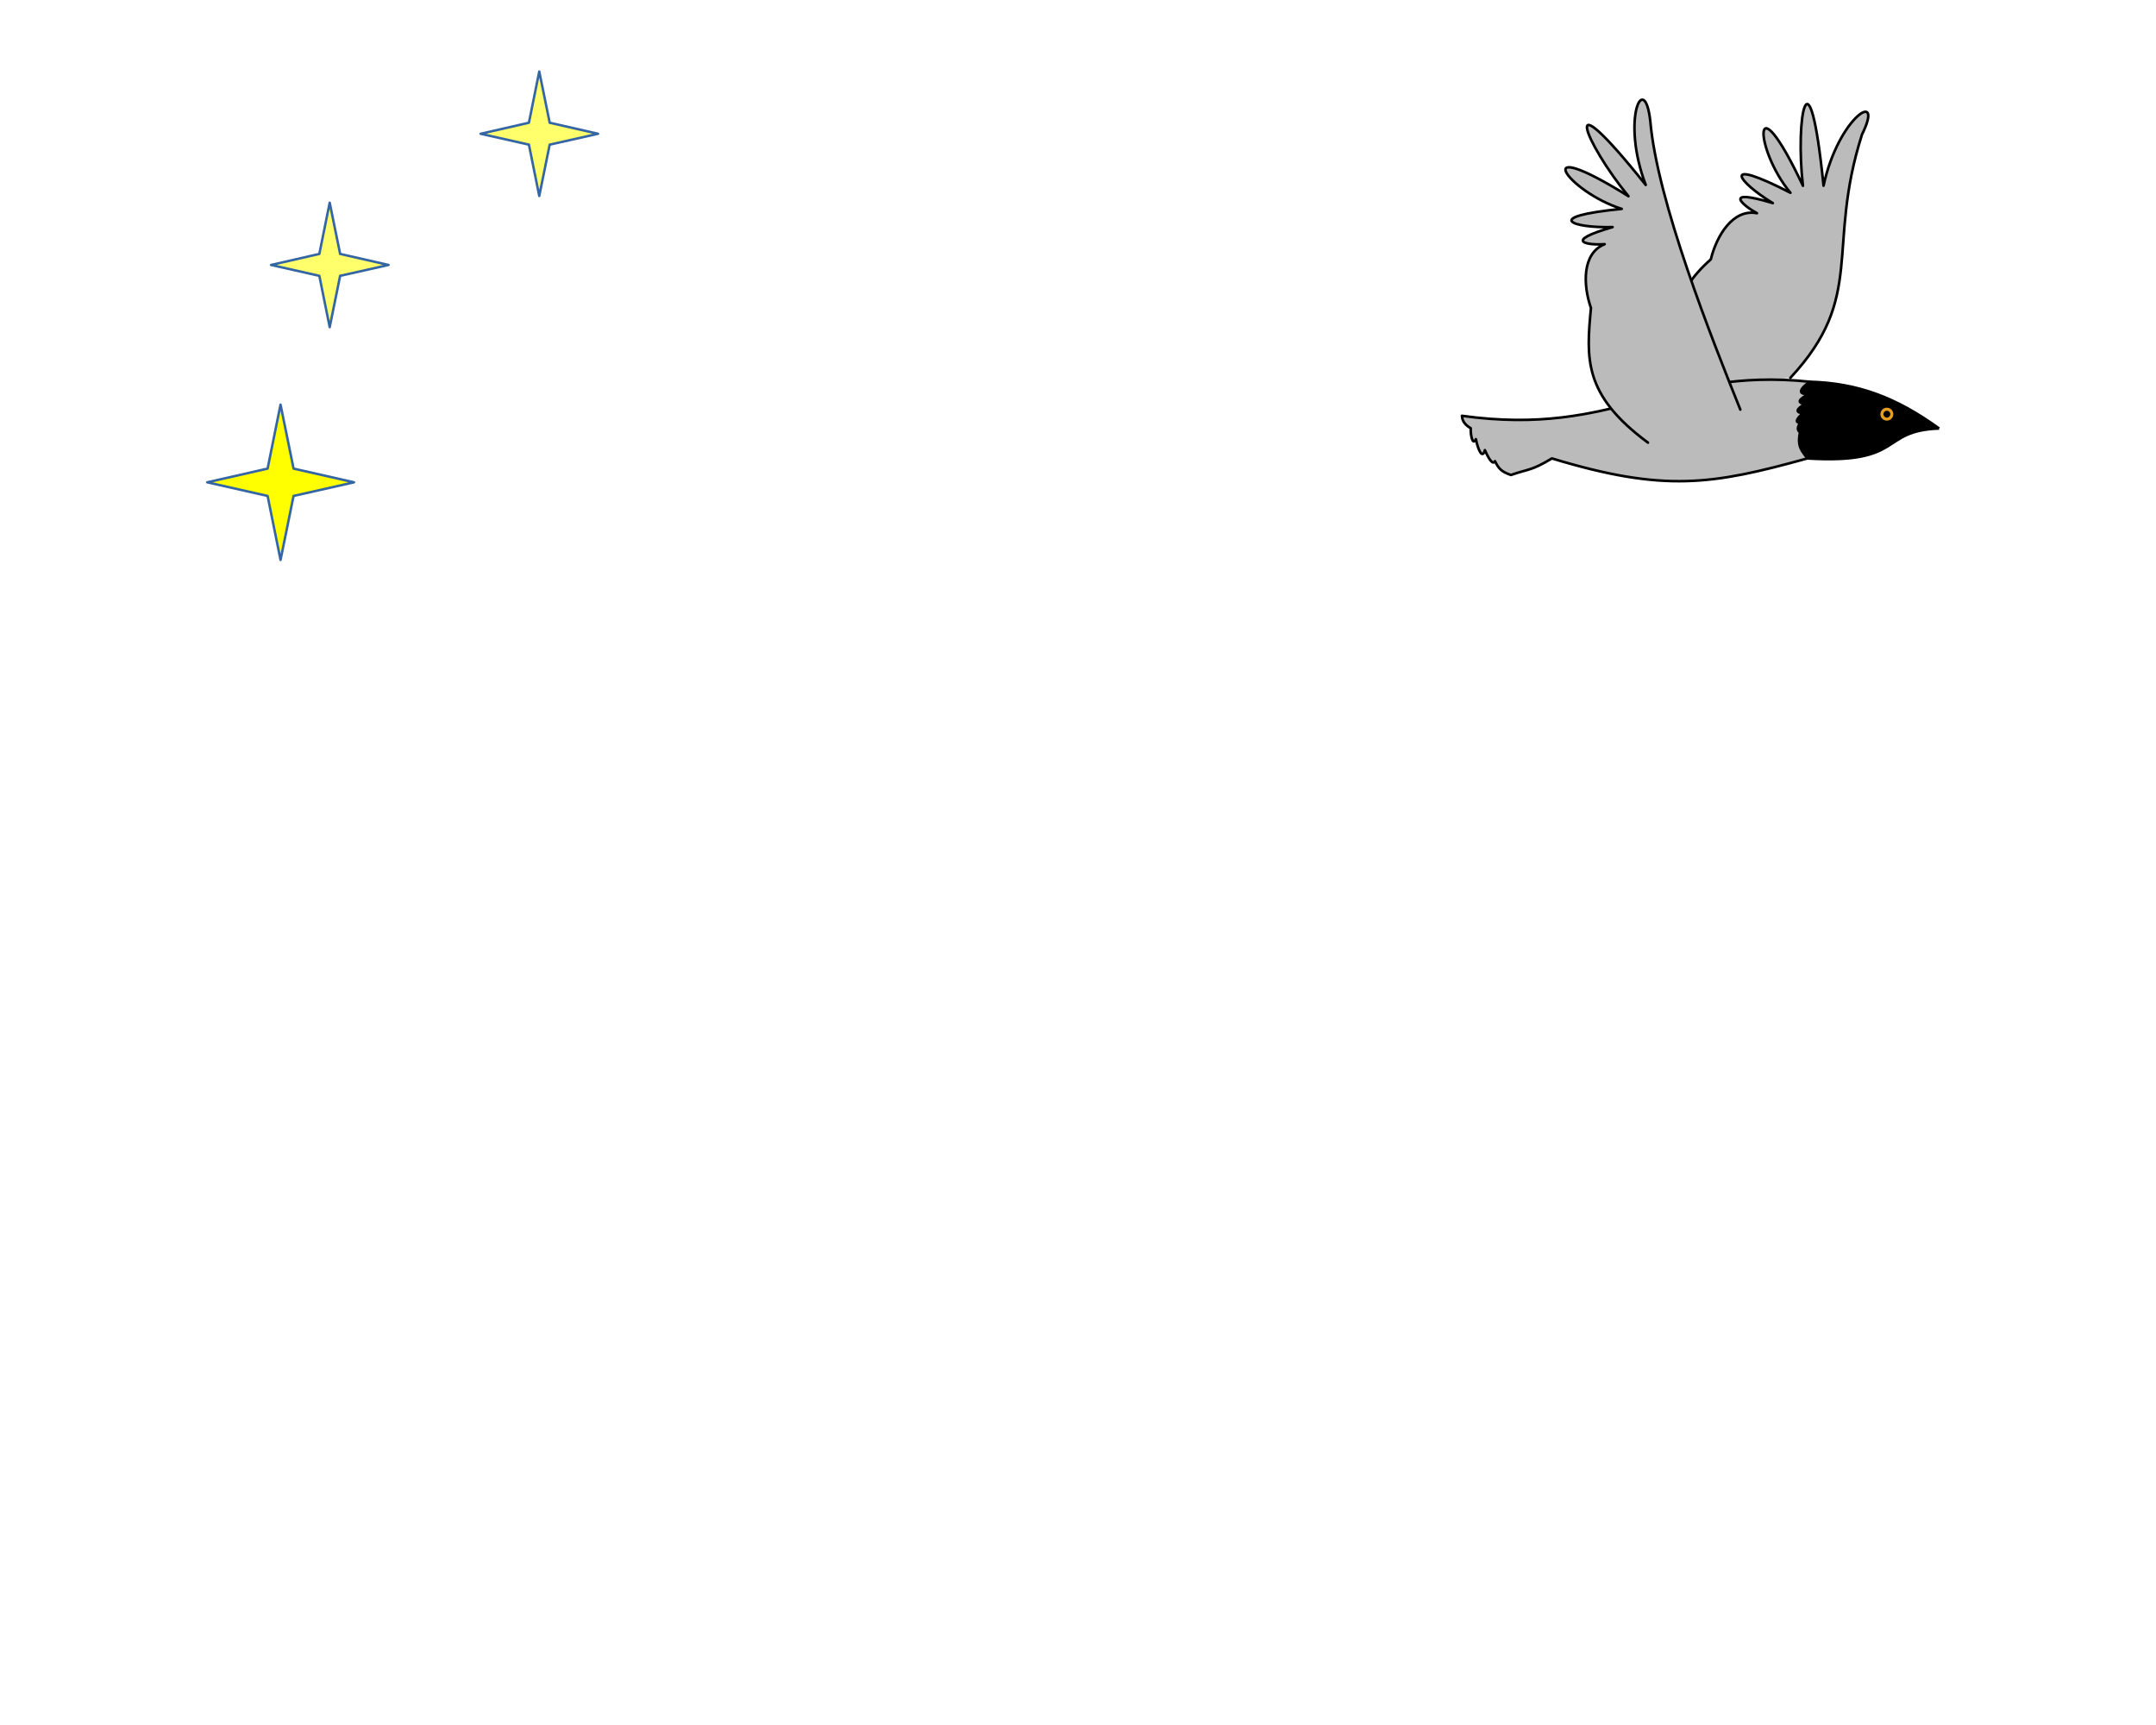
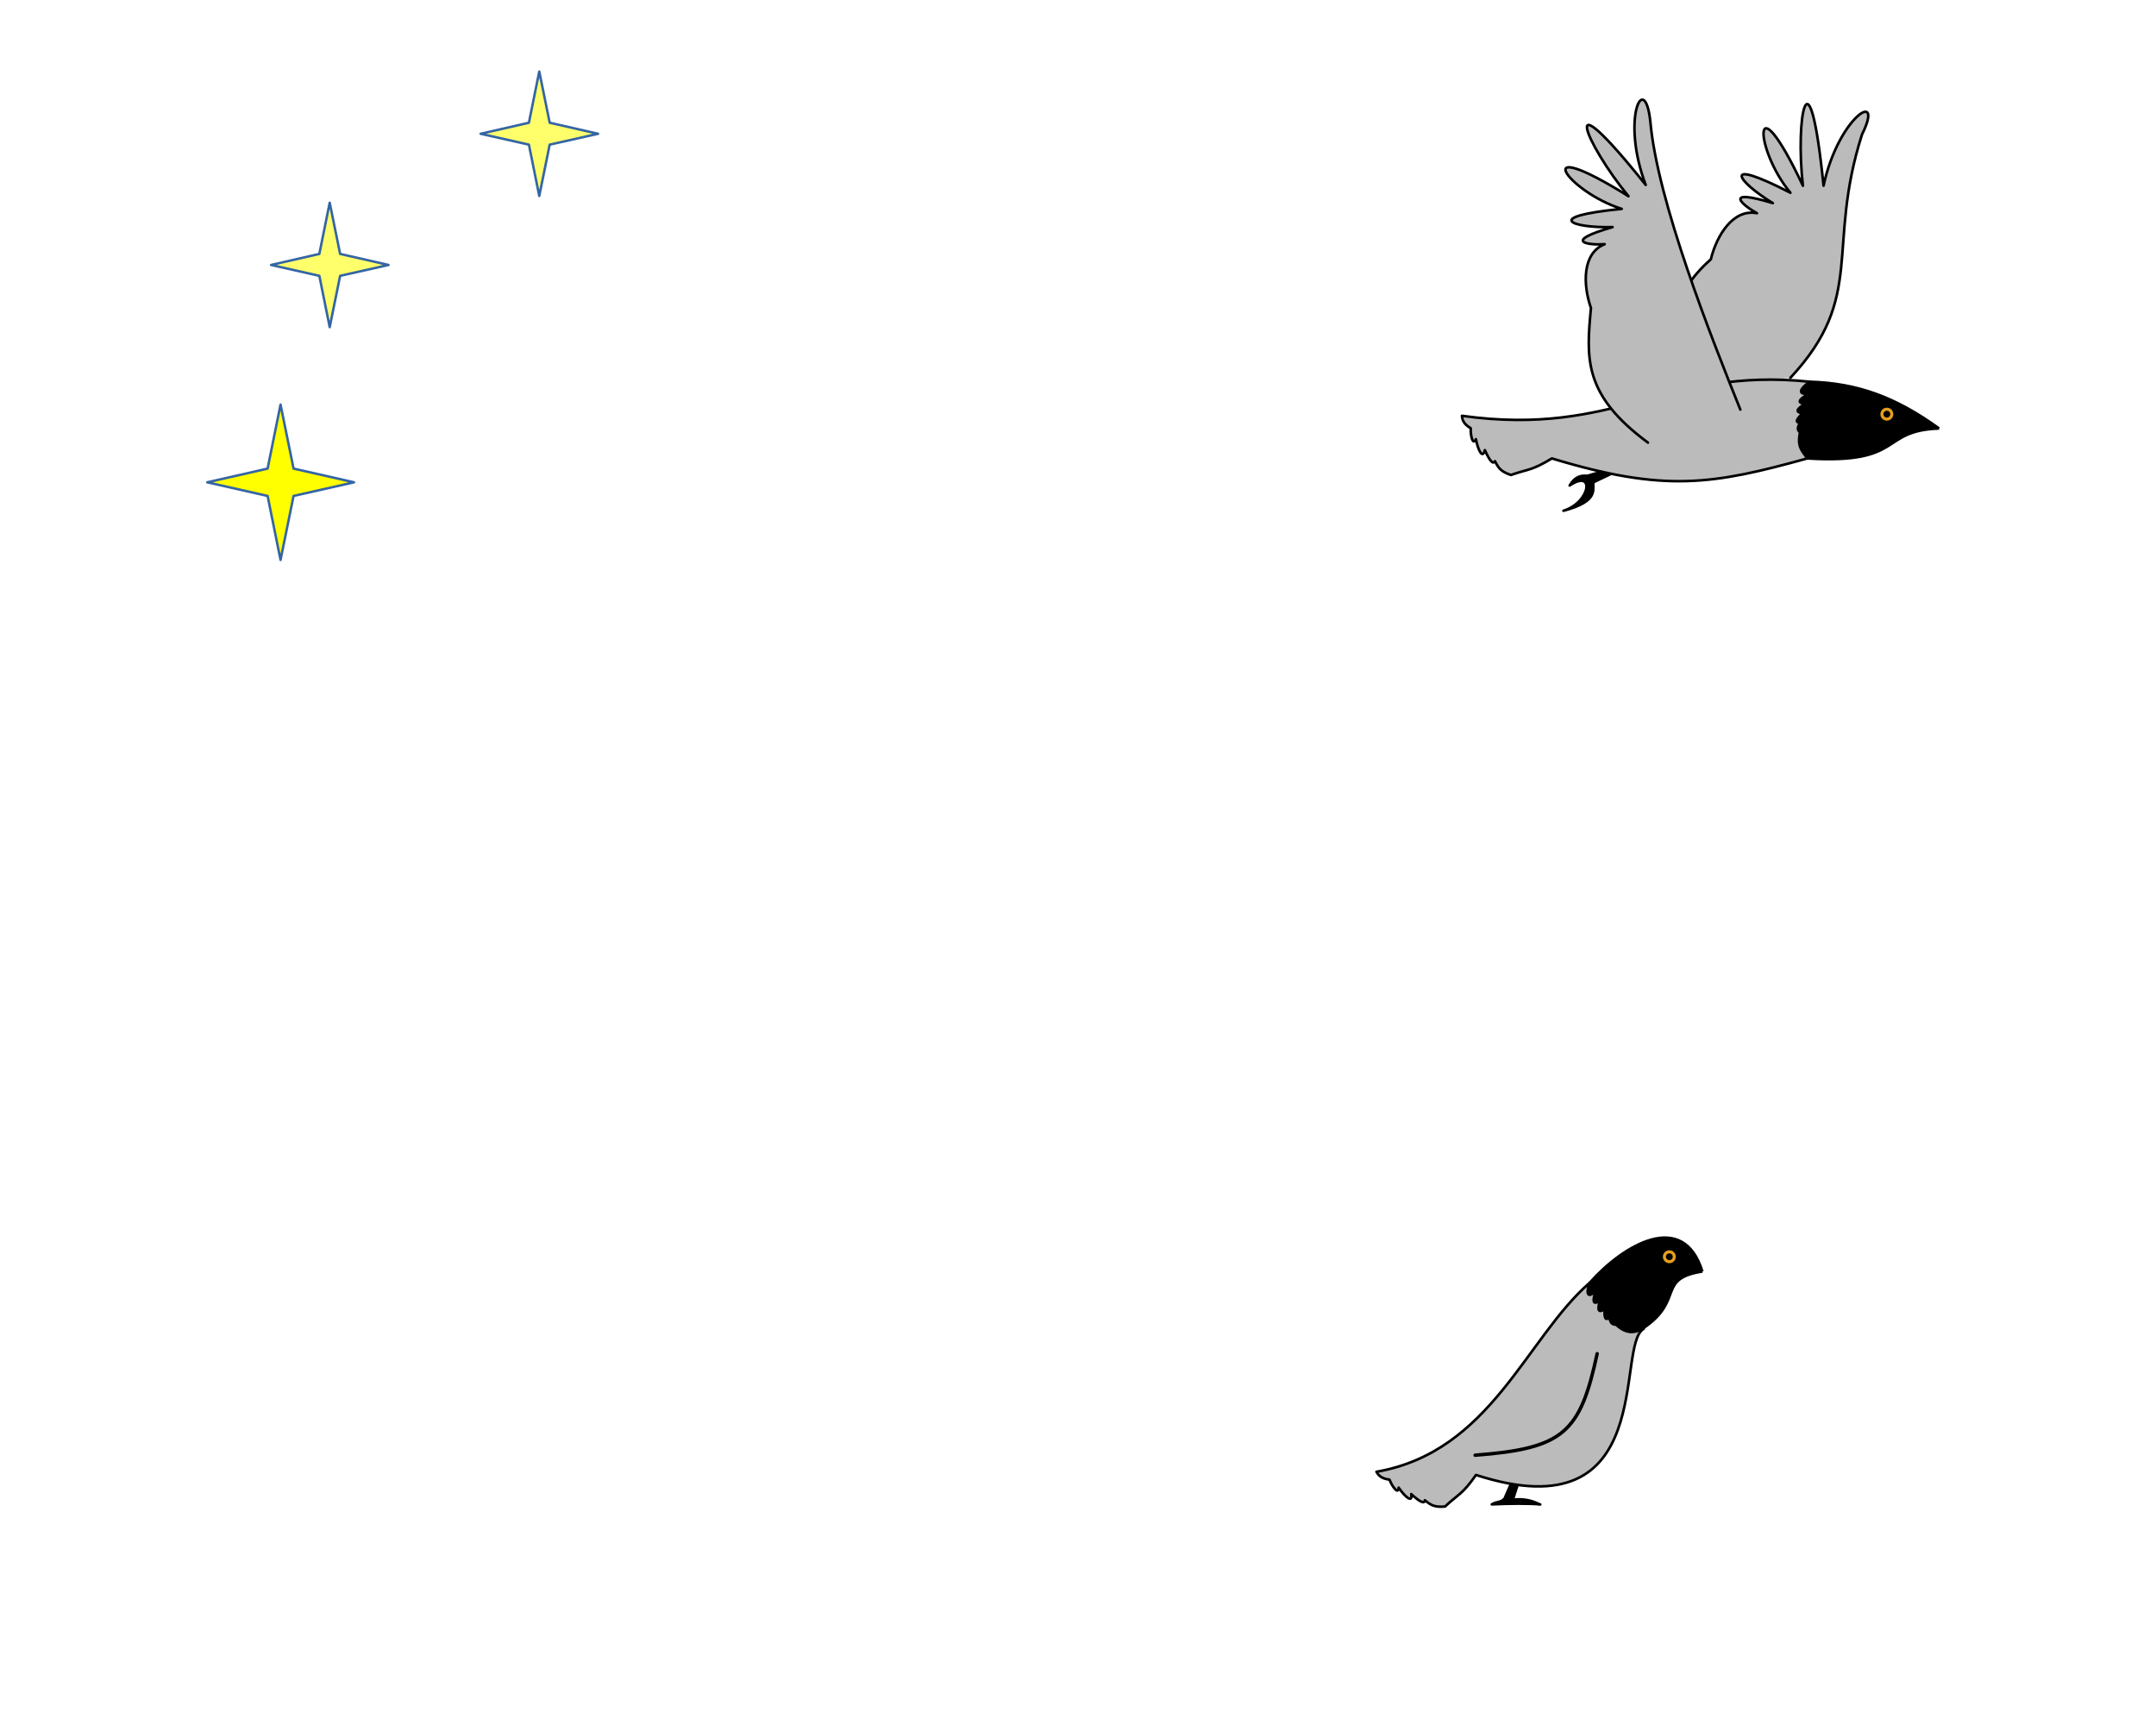
<svg xmlns="http://www.w3.org/2000/svg" version="1.2" width="250mm" height="200mm" viewBox="0 0 25000 20000" preserveAspectRatio="xMidYMid" fill-rule="evenodd" stroke-width="28.222" stroke-linejoin="round" xml:space="preserve">
  <style>
    path.line {
	fill:none;
	stroke:rgb(0,0,0);
	stroke-width:75;
+ 	stroke-linejoin:round;
+ 	stroke-linecap:round;
+     }
+     path.narrow_line {
+ 	fill:none;
+ 	stroke:rgb(0,0,0);
+ 	stroke-width:40;
	stroke-linejoin:round;
	stroke-linecap:round;
    }
    path.line-butt {
	fill:none;
	stroke:rgb(0,0,0);
	stroke-width:75;
	stroke-linejoin:round;
	stroke-linecap:butt;
    }
    path.line_white_fill {
	fill:rgb(255,255,255);
	stroke:rgb(0,0,0);
	stroke-width:75;
	stroke-linejoin:round;
    }
    .black_fill {
	fill:rgb(0,0,0);
	stroke:rgb(0,0,0);
	stroke-width:30;
	stroke-linejoin:round;
    }
    .orange_fill {
	fill:rgb(229,158,31);
	stroke:none;
    }
    path.eyeline {
	fill:none;
	stroke:rgb(0,0,0);
	stroke-width:50;
	stroke-linejoin:round;
    }
    path.fill {
	fill:rgb(246,6,213);
	stroke:rgb(0,0,0);
	stroke-width:75;
	stroke-linejoin:round;
    }
    .dl {
	fill:none;
	stroke:red;
	stroke-width:20;
	stroke-linejoin:round;
    }
    path.germ {
	fill:rgb(153,221,255);
	stroke:rgb(0,0,0);
	stroke-width:25;
	stroke-linejoin:round;
    }
    path.grass {
    fill:rgb(18,118,34);
    stroke:rgb(0,0,0);
    stroke-width:20;
    stroke-linejoin:miter;
    }
    path.clear {
	fill:rgb(255,255,255);
    stroke:none;
    }
    path.flower {
    fill:rgb(255,215,215);
    stroke:rgb(0,0,0);
    stroke-width:20;
    stroke-linejoin:round;
    }
    path.eye2 {
        fill:rgb(142,248,245);
        stroke:none;
    }
    .eyeball {
        fill:rgb(0,0,0);
        stroke:rgb(0,0,0);
        stroke-width:20;
        stroke-linejoin:miter;
    }
    .glare {
        fill:rgb(255,255,255);
        stroke:rgb(0,0,0);
        stroke-width:20;
        stroke-linejoin:miter;
    }
    path.butterfly {
        fill:rgb(0,235,255);
        stroke:rgb(0,0,0);
        stroke-width:15;
        stroke-linejoin:miter;
    }
    path.bline {
        fill:none;
        stroke:rgb(255,255,255);
        stroke-width:25;
        stroke-linejoin:round
    }
    .bcircle {
        fill:rgb(185,150,255);
        stroke:none;
    }
    path.bbody {
        fill:rgb(65,15,0);
        stroke:rgb(0,0,0);
        stroke-width:15;
        stroke-linejoin:miter;
    }
    path.trunk {
        fill:rgb(117,51,19);
        stroke:rgb(0,0,0);
        stroke-width:20;
        stroke-linejoin:miter;
    }
    path.bird {
	fill:rgb(187,187,187);
	stroke:rgb(0,0,0);
	stroke-width:30;
	stroke-linejoin:round;
	stroke-linecap:round;
    }
  </style>
  <g id="stars">
    <g id="star1">
      <path id="star1off" style="display:none" fill="rgb(255,255,107)" stroke="rgb(52,101,164)" d="M 2573,5592 L 3133,5464 3253,4870 3374,5464 3935,5592 3374,5718 3253,6313 3133,5718 2573,5592 Z" />
      <path id="star1on" fill="rgb(255,255,0)" stroke="rgb(52,101,164)" d="M 2403,5592 L 3103,5433 3253,4691 3404,5433 4105,5592 3404,5750 3253,6492 3103,5750 2403,5592 Z" />
    </g>
    <g id="star2">
      <path id="star2off" fill="rgb(255,255,107)" stroke="rgb(52,101,164)" d="M 3143,3072 L 3703,2944 3823,2350 3944,2944 4505,3072 3944,3198 3823,3793 3703,3198 3143,3072 Z" />
      <path id="star2on" style="display:none" fill="rgb(255,255,0)" stroke="rgb(52,101,164)" d="M 2973,3072 L 3673,2913 3823,2171 3974,2913 4675,3072 3974,3230 3823,3972 3673,3230 2973,3072 Z" />
    </g>
    <g id="star3">
      <path id="star3off" fill="rgb(255,255,107)" stroke="rgb(52,101,164)" d="M 5573,1551 L 6133,1423 6253,829 6374,1423 6935,1551 6374,1677 6253,2272 6133,1677 5573,1551 Z" />
      <path id="star3on" style="display:none" fill="rgb(255,255,0)" stroke="rgb(52,101,164)" d="M 5403,1551 L 6103,1392 6253,650 6404,1392 7105,1551 6404,1709 6253,2451 6103,1709 5403,1551 Z" />
    </g>
  </g>
  <g id="bird">
    <path id="bird_far_wing_up" class="bird" d="M 20760,4381 C 21642,3434 21169,2882 21591,1559 21858,1022 21317,1350 21145,2153 20976,486 20815,1372 20906,2154 20309,887 20336,1725 20761,2235 19934,1809 20150,2108 20557,2355 19965,2176 20209,2383 20373,2472 20093,2417 19903,2737 19838,3007 19358,3429 19334,3868 19534,4506" />
    <path id="bird_far_wing_up_t" class="bird" style="display:none" d="M 20760,4381 C 21642,3434 21169,2882 21591,1559 21858,1022 21317,1350 21145,2153 20976,486 20815,1372 20906,2154 20309,887 20336,1725 20761,2235 19934,1809 20150,2108 20557,2355 19965,2176 20209,2383 20373,2472 20093,2417 19903,2737 19838,3007 19358,3429 19334,3868 19534,4506" />
    <path id="bird_far_wing_down" class="bird" style="display:none" d="M 20656,5186 C 21538,6133 21065,6685 21487,8008 21754,8545 21213,8217 21041,7414 20872,9081 20711,8195 20802,7413 20205,8680 20232,7842 20657,7332 19830,7758 20046,7459 20453,7212 19861,7391 20105,7184 20269,7095 19989,7150 19799,6830 19734,6560 19254,6138 19230,5699 19430,5061" />
    <path id="bird_body" class="bird" d="M 20986,4426 C 19306,4252 18752,5071 16952,4821 16956,4894 17001,4933 17054,4965 17050,5042 17076,5174 17114,5092 17142,5233 17193,5322 17218,5219 17277,5352 17315,5386 17335,5347 17376,5429 17406,5469 17520,5507 17729,5434 17756,5460 17995,5315 19304,5712 19859,5619 20957,5315" />
    <path id="bird_head" class="black_fill" d="M 22485,4968 C 21785,4993 22092,5385 20957,5315 20891,5223 20838,5176 20872,5015 20848,4988 20831,4969 20875,4899 20806,4903 20838,4849 20904,4793 20819,4780 20825,4744 20932,4683 20817,4670 20877,4618 20984,4562 20854,4583 20848,4521 20986,4426 21535,4442 21979,4602 22485,4968" />
    <circle id="bird_eye" class="orange_fill" cx="21879" cy="4802" r="75" />
    <circle id="bird_eyeball" class="black_fill" cx="21879" cy="4802" r="25" />
    <path id="bird_near_wing_up" class="bird" d="M 20180,4749 C 19850,3930 19215,2329 19136,1403 19069,808 18792,1377 19083,2144 18037,835 18382,1667 18883,2275 17694,1534 18171,2223 18805,2422 17879,2512 18223,2646 18699,2633 18104,2804 18421,2845 18607,2831 18342,2937 18356,3308 18448,3571 18394,4154 18356,4576 19109,5132" />
    <path id="bird_near_wing_up_t" class="bird" style="display:none" d="M 20180,4749 C 19850,3930 19215,2329 19136,1403 19069,808 18792,1377 19083,2144 18037,835 18382,1667 18883,2275 17694,1534 18171,2223 18805,2422 17879,2512 18223,2646 18699,2633 18104,2804 18421,2845 18607,2831 18342,2937 18356,3308 18448,3571 18394,4154 18356,4576 19109,5132" />
    <path id="bird_near_wing_down" class="bird" style="display:none" d="M 20206,4886 C 19876,5863 19241,7464 19162,8390 19095,8985 18818,8416 19109,7649 18063,8958 18408,8126 18909,7518 17720,8259 18197,7570 18831,7371 17905,7281 18249,7147 18725,7160 18130,6989 18447,6948 18633,6962 18368,6856 18382,6485 18474,6279 18420,5639 18382,5217 19135,4661" />
+     <path id="bird_feet" class="black_fill" d="M 18577,5467 L 18405,5517 C 18332,5510 18263,5525 18201,5629 18495,5431 18445,5824 18129,5922 18555,5808 18459,5669 18478,5591 L 18681,5494" />
+   </g>
+   <g id="bird_on_ground">
+     <path id="bg_body" class="bird" d="M 18433,14873 C 17696,15512 17289,16833 15961,17064 15994,17129 16051,17147 16112,17155 16139,17228 16216,17338 16218,17248 16300,17366 16382,17427 16364,17323 16471,17421 16520,17437 16522,17394 16593,17453 16636,17477 16756,17467 16918,17316 16954,17330 17115,17101 19242,17788 18722,15593 19060,15406" />
+     <path id="bg_wing_line" class="narrow_line" d="M 18520,15695 C 18322,16615 18130,16793 17105,16872" />
+     <path id="bg_head" class="black_fill" d="M 19740,14742 C 19219,14824 19519,15062 19092,15373 18947,15483 18844,15453 18738,15359 18703,15356 18677,15354 18660,15273 18613,15324 18599,15263 18608,15177 18538,15226 18517,15196 18552,15077 18461,15147 18468,15069 18506,14954 18427,15059 18379,15018 18433,14873 18822,14435 19517,14019 19740,14742" />
+     <circle id="bg_eye" class="orange_fill" cx="19357" cy="14571" r="75" />
+     <circle id="bg_eyeball" class="black_fill" cx="19357" cy="14571" r="25" />
+     <path id="bg_feet" class="black_fill" d="M 17520,17204 L 17446,17375 C 17391,17428 17370,17401 17298,17442 17477,17432 17755,17430 17860,17443 17834,17439 17729,17363 17542,17389 L 17600,17209" />
  </g>
</svg>
